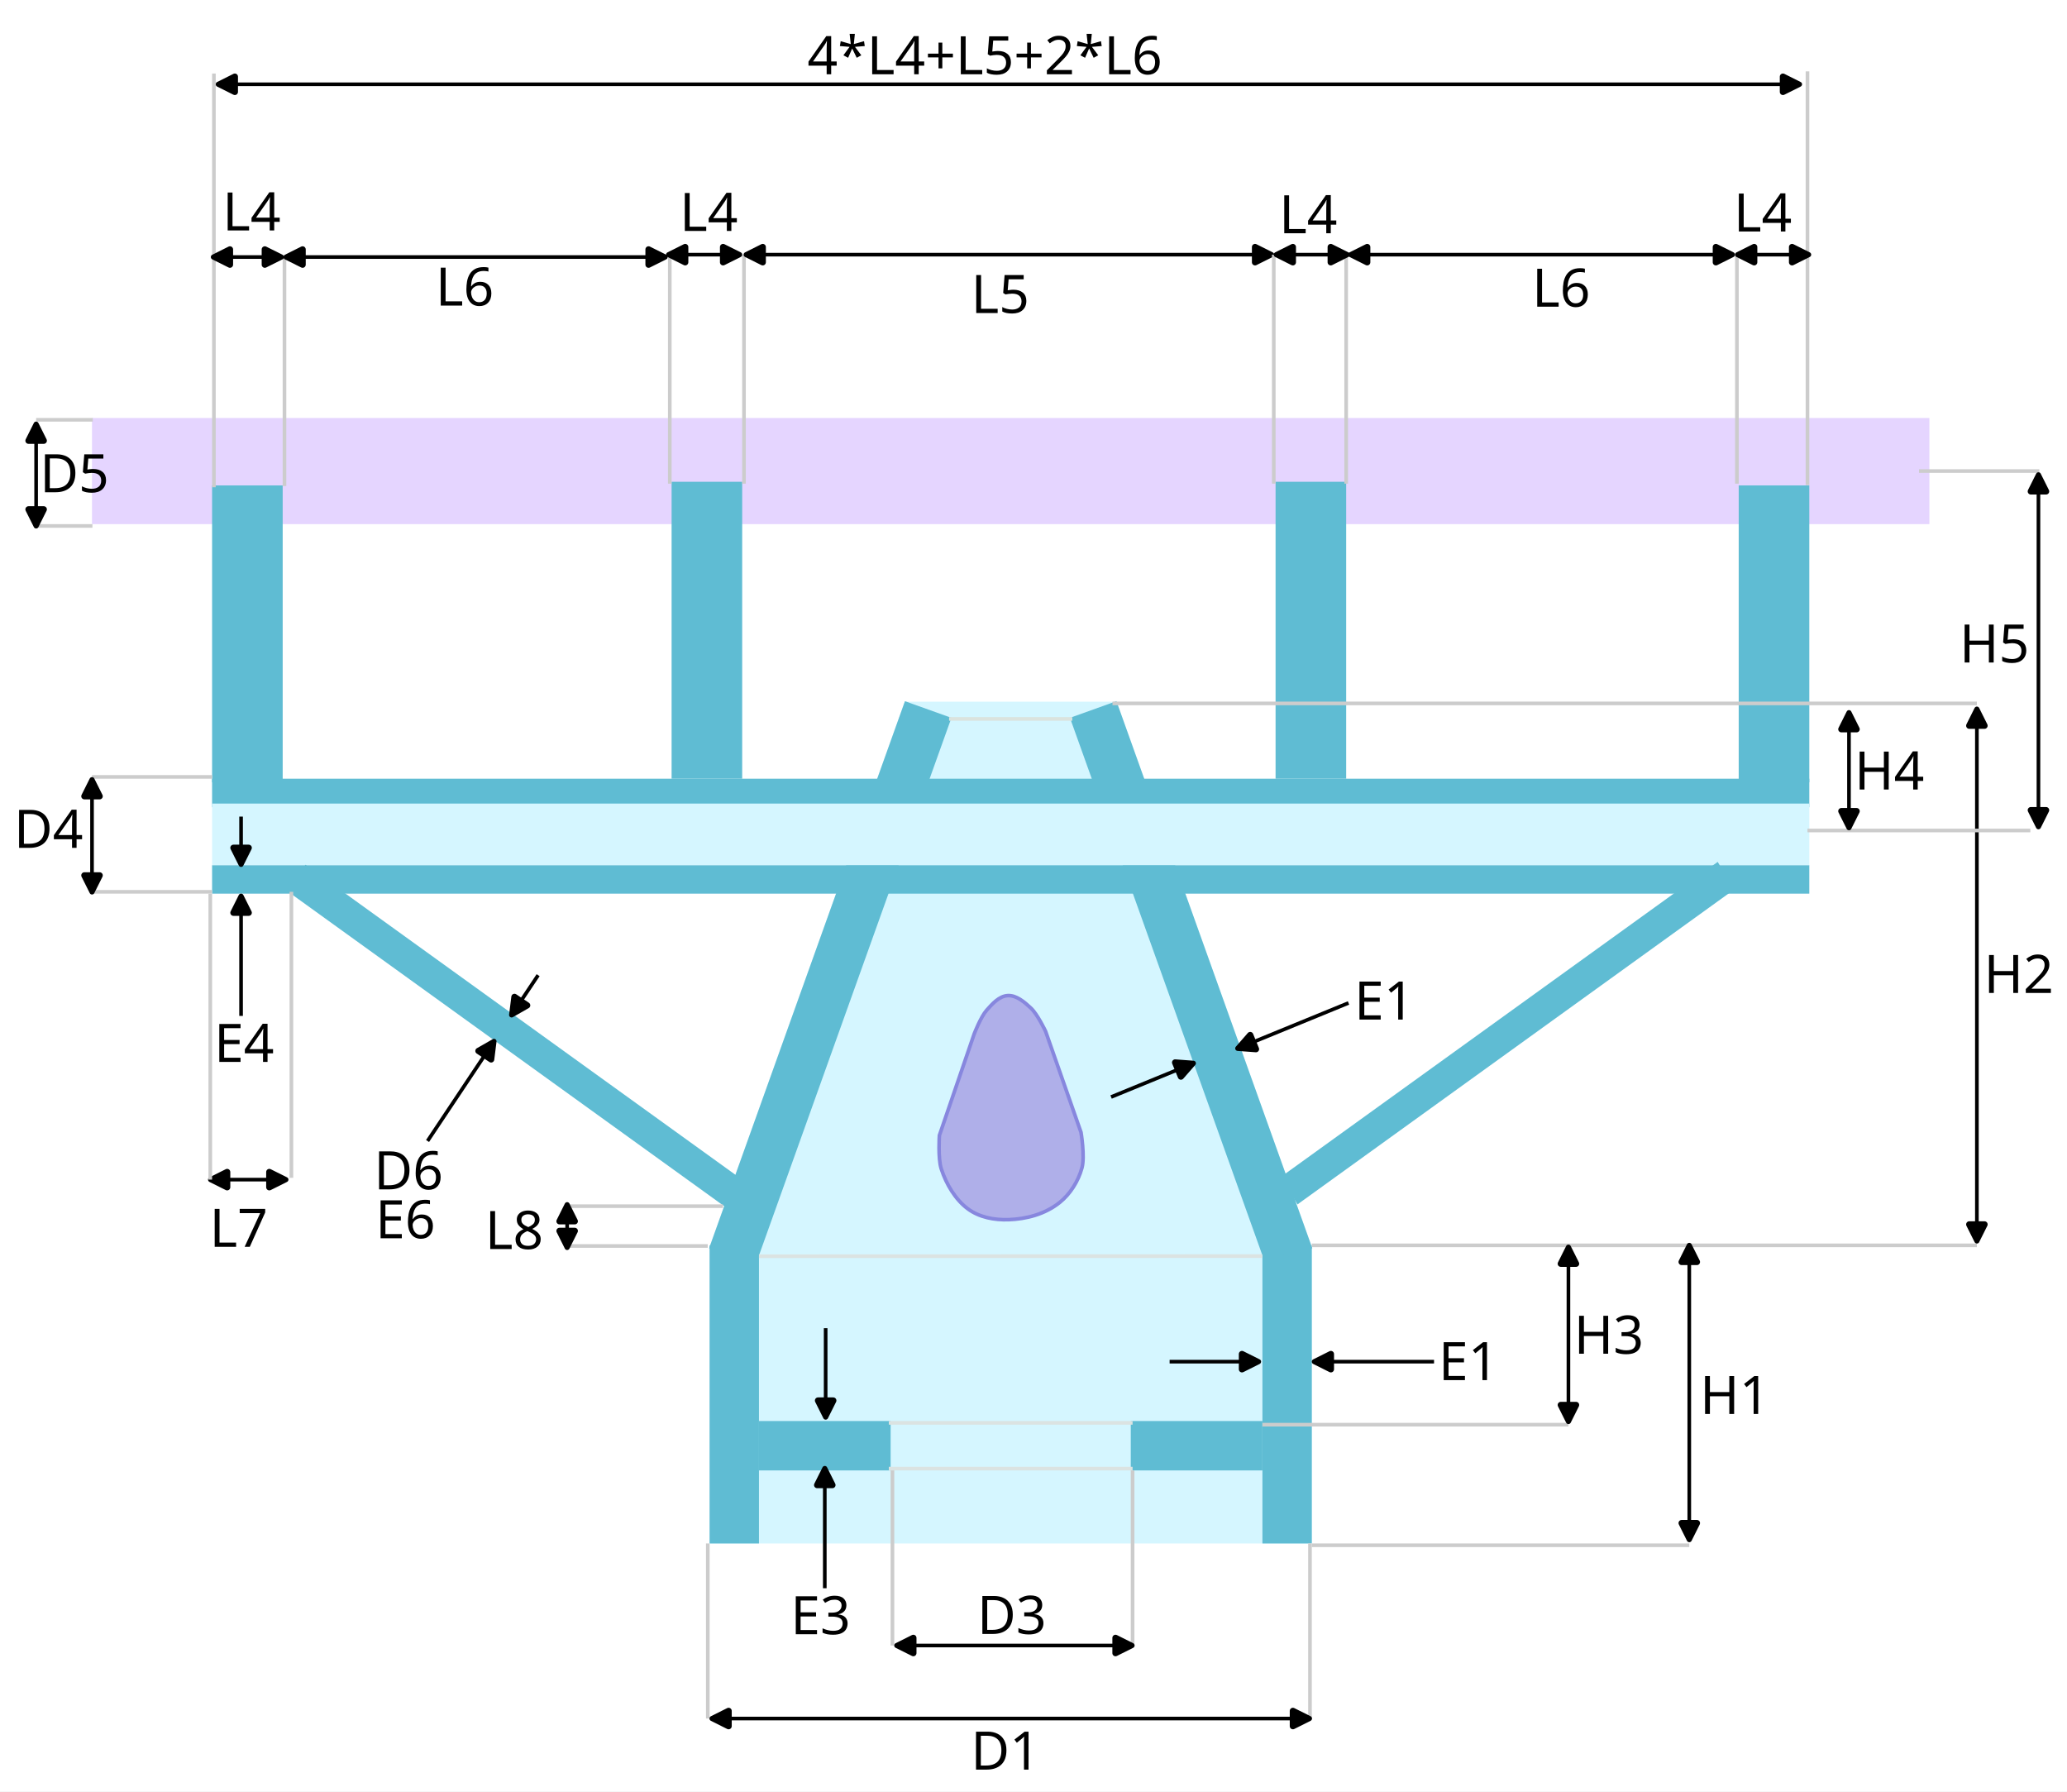
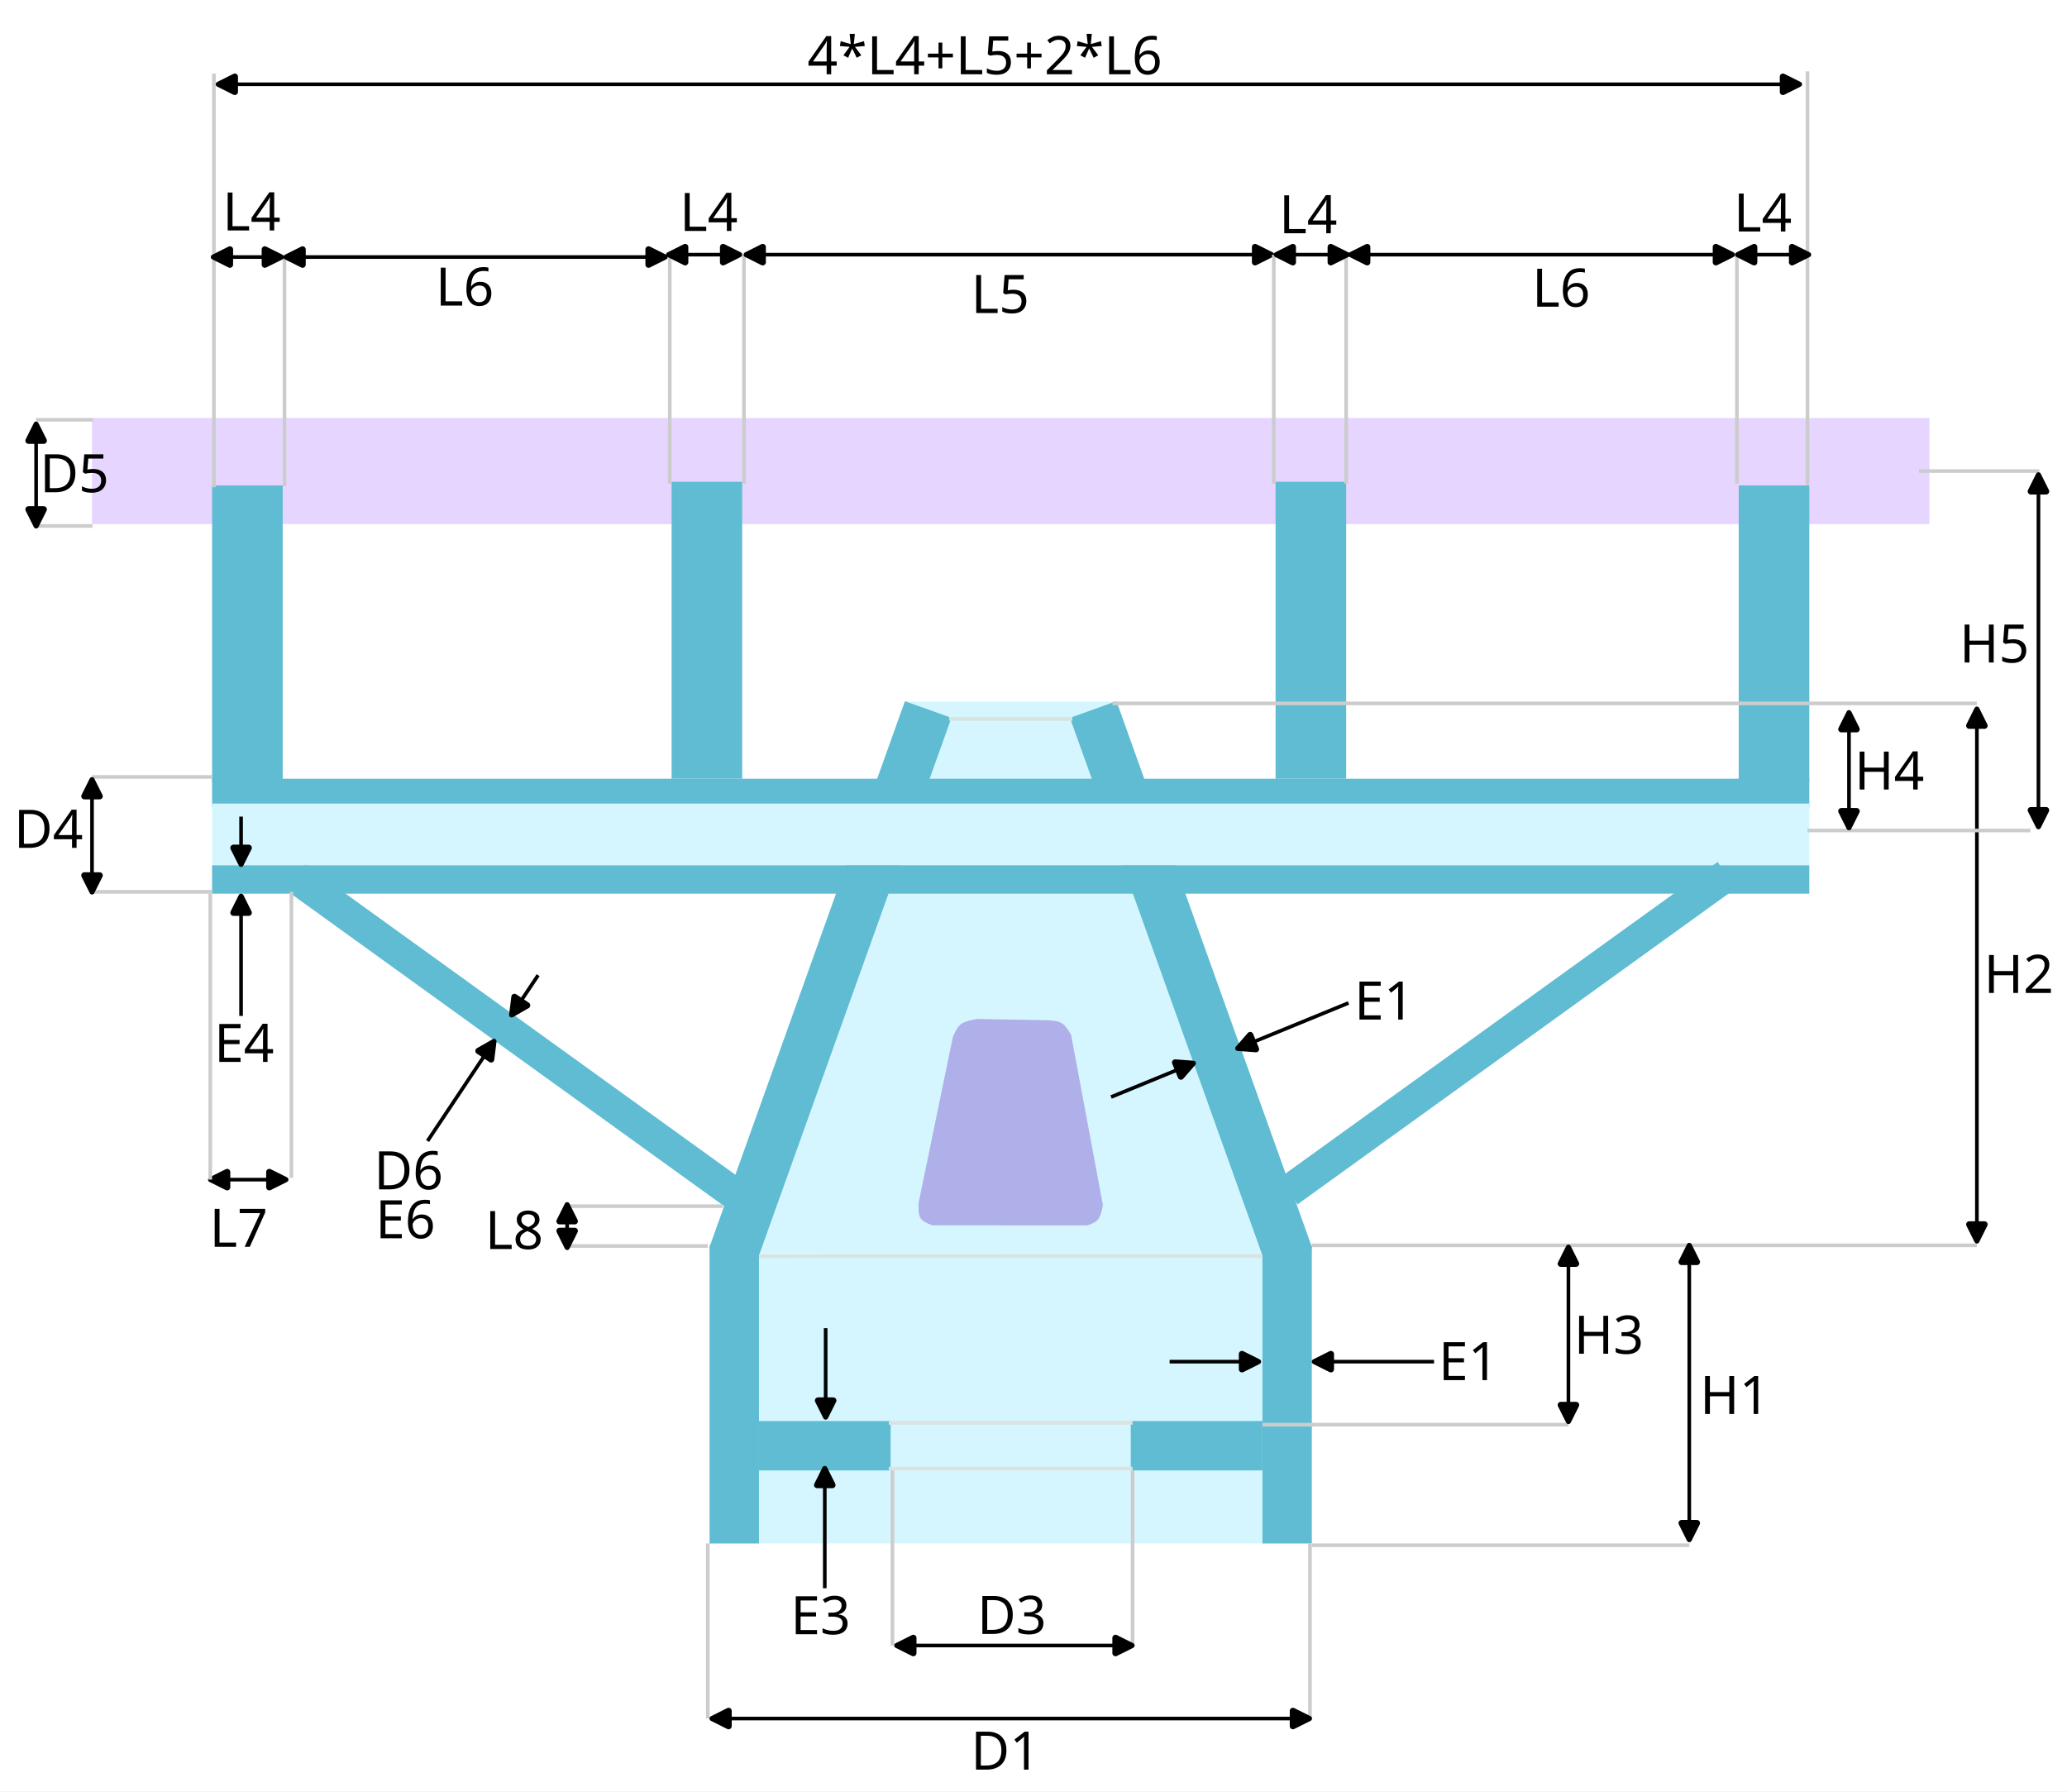
<svg xmlns="http://www.w3.org/2000/svg" width="570.484" height="494.353" viewBox="0 0 150.94 130.798" version="1.1" id="svg1">
  <defs id="defs1">
    <rect x="59.521" y="718.415" width="47.203" height="34.644" id="rect4" />
    <rect x="81.724" y="653.984" width="42.51" height="19.934" id="rect28" />
    <rect x="45.675" y="650.344" width="66.906" height="49.507" id="rect26" />
    <rect x="245.254" y="243.195" width="158.83" height="32.992" id="rect3" />
    <marker style="overflow:visible" id="marker15-7" refX="0" refY="0" orient="auto-start-reverse" markerWidth="1" markerHeight="1" viewBox="0 0 1 1" preserveAspectRatio="xMidYMid">
      <path transform="scale(0.7)" d="m -0.211,-4.106 6.422,3.211 a 1,1 90 0 1 0,1.789 L -0.211,4.106 A 1.236,1.236 31.717 0 1 -2,3 v -6 a 1.236,1.236 148.283 0 1 1.789,-1.106 z" style="fill:context-stroke;fill-rule:evenodd;stroke:none" id="path15-53" />
    </marker>
    <marker style="overflow:visible" id="marker15-1-5" refX="0" refY="0" orient="auto-start-reverse" markerWidth="1" markerHeight="1" viewBox="0 0 1 1" preserveAspectRatio="xMidYMid">
      <path transform="scale(0.7)" d="m -0.211,-4.106 6.422,3.211 a 1,1 90 0 1 0,1.789 L -0.211,4.106 A 1.236,1.236 31.717 0 1 -2,3 v -6 a 1.236,1.236 148.283 0 1 1.789,-1.106 z" style="fill:context-stroke;fill-rule:evenodd;stroke:none" id="path15-0-62" />
    </marker>
    <rect x="453.954" y="1279.043" width="64.279" height="48.515" id="rect15-9" />
    <marker style="overflow:visible" id="RoundedArrow-7-7-9-1-2-9-1" refX="0" refY="0" orient="auto-start-reverse" markerWidth="1" markerHeight="1" viewBox="0 0 1 1" preserveAspectRatio="xMidYMid">
      <path transform="scale(0.7)" d="m -0.211,-4.106 6.422,3.211 a 1,1 90 0 1 0,1.789 L -0.211,4.106 A 1.236,1.236 31.717 0 1 -2,3 v -6 a 1.236,1.236 148.283 0 1 1.789,-1.106 z" style="fill:context-stroke;fill-rule:evenodd;stroke:none" id="path8-67-2-9-1-6-6-2" />
    </marker>
    <rect x="269.02" y="1337.439" width="89.48" height="57.232" id="rect16-7" />
    <marker style="overflow:visible" id="RoundedArrow-7-7-9-1-2-9-5-0" refX="0" refY="0" orient="auto-start-reverse" markerWidth="1" markerHeight="1" viewBox="0 0 1 1" preserveAspectRatio="xMidYMid">
      <path transform="scale(0.7)" d="m -0.211,-4.106 6.422,3.211 a 1,1 90 0 1 0,1.789 L -0.211,4.106 A 1.236,1.236 31.717 0 1 -2,3 v -6 a 1.236,1.236 148.283 0 1 1.789,-1.106 z" style="fill:context-stroke;fill-rule:evenodd;stroke:none" id="path8-67-2-9-1-6-6-3-93" />
    </marker>
    <rect x="269.02" y="1337.439" width="89.48" height="57.232" id="rect16-8-6" />
    <marker style="overflow:visible" id="RoundedArrow-7-7-9-1-2-9-5-8-2-2" refX="0" refY="0" orient="auto-start-reverse" markerWidth="1" markerHeight="1" viewBox="0 0 1 1" preserveAspectRatio="xMidYMid">
      <path transform="scale(0.7)" d="m -0.211,-4.106 6.422,3.211 a 1,1 90 0 1 0,1.789 L -0.211,4.106 A 1.236,1.236 31.717 0 1 -2,3 v -6 a 1.236,1.236 148.283 0 1 1.789,-1.106 z" style="fill:context-stroke;fill-rule:evenodd;stroke:none" id="path8-67-2-9-1-6-6-3-9-4-6" />
    </marker>
    <marker style="overflow:visible" id="RoundedArrow-7-7-9-1-2-9-5-8-2-8-8" refX="0" refY="0" orient="auto-start-reverse" markerWidth="1" markerHeight="1" viewBox="0 0 1 1" preserveAspectRatio="xMidYMid">
      <path transform="scale(0.7)" d="m -0.211,-4.106 6.422,3.211 a 1,1 90 0 1 0,1.789 L -0.211,4.106 A 1.236,1.236 31.717 0 1 -2,3 v -6 a 1.236,1.236 148.283 0 1 1.789,-1.106 z" style="fill:context-stroke;fill-rule:evenodd;stroke:none" id="path8-67-2-9-1-6-6-3-9-4-1-79" />
    </marker>
    <rect x="437.355" y="1313.514" width="49.128" height="36.038" id="rect17-0" />
    <rect x="492.413" y="1281.653" width="61.664" height="44.837" id="rect18-2" />
    <marker style="overflow:visible" id="marker15-0-37" refX="0" refY="0" orient="auto-start-reverse" markerWidth="1" markerHeight="1" viewBox="0 0 1 1" preserveAspectRatio="xMidYMid">
      <path transform="scale(0.7)" d="m -0.211,-4.106 6.422,3.211 a 1,1 90 0 1 0,1.789 L -0.211,4.106 A 1.236,1.236 31.717 0 1 -2,3 v -6 a 1.236,1.236 148.283 0 1 1.789,-1.106 z" style="fill:context-stroke;fill-rule:evenodd;stroke:none" id="path15-2-5" />
    </marker>
    <marker style="overflow:visible" id="marker15-1-6-92" refX="0" refY="0" orient="auto-start-reverse" markerWidth="1" markerHeight="1" viewBox="0 0 1 1" preserveAspectRatio="xMidYMid">
      <path transform="scale(0.7)" d="m -0.211,-4.106 6.422,3.211 a 1,1 90 0 1 0,1.789 L -0.211,4.106 A 1.236,1.236 31.717 0 1 -2,3 v -6 a 1.236,1.236 148.283 0 1 1.789,-1.106 z" style="fill:context-stroke;fill-rule:evenodd;stroke:none" id="path15-0-8-2" />
    </marker>
    <rect x="90.341" y="1234.474" width="62.011" height="48.429" id="rect19-8" />
    <marker style="overflow:visible" id="marker15-8-9" refX="0" refY="0" orient="auto-start-reverse" markerWidth="1" markerHeight="1" viewBox="0 0 1 1" preserveAspectRatio="xMidYMid">
      <path transform="scale(0.7)" d="m -0.211,-4.106 6.422,3.211 a 1,1 90 0 1 0,1.789 L -0.211,4.106 A 1.236,1.236 31.717 0 1 -2,3 v -6 a 1.236,1.236 148.283 0 1 1.789,-1.106 z" style="fill:context-stroke;fill-rule:evenodd;stroke:none" id="path15-5-7" />
    </marker>
    <marker style="overflow:visible" id="marker15-1-0-3" refX="0" refY="0" orient="auto-start-reverse" markerWidth="1" markerHeight="1" viewBox="0 0 1 1" preserveAspectRatio="xMidYMid">
      <path transform="scale(0.7)" d="m -0.211,-4.106 6.422,3.211 a 1,1 90 0 1 0,1.789 L -0.211,4.106 A 1.236,1.236 31.717 0 1 -2,3 v -6 a 1.236,1.236 148.283 0 1 1.789,-1.106 z" style="fill:context-stroke;fill-rule:evenodd;stroke:none" id="path15-0-6-6" />
    </marker>
    <rect x="69.849" y="1234.667" width="61.202" height="55.429" id="rect20-1" />
    <marker style="overflow:visible" id="RoundedArrow-7-7-9-1-2-9-5-8-2-8-7-29" refX="0" refY="0" orient="auto-start-reverse" markerWidth="1" markerHeight="1" viewBox="0 0 1 1" preserveAspectRatio="xMidYMid">
      <path transform="scale(0.7)" d="m -0.211,-4.106 6.422,3.211 a 1,1 90 0 1 0,1.789 L -0.211,4.106 A 1.236,1.236 31.717 0 1 -2,3 v -6 a 1.236,1.236 148.283 0 1 1.789,-1.106 z" style="fill:context-stroke;fill-rule:evenodd;stroke:none" id="path8-67-2-9-1-6-6-3-9-4-1-2-31" />
    </marker>
    <rect x="509.19" y="985.606" width="49.059" height="38.43" id="rect21-47" />
    <marker style="overflow:visible" id="RoundedArrow-7-7-9-1-2-9-5-8-2-8-7-0-8" refX="0" refY="0" orient="auto-start-reverse" markerWidth="1" markerHeight="1" viewBox="0 0 1 1" preserveAspectRatio="xMidYMid">
      <path transform="scale(0.7)" d="m -0.211,-4.106 6.422,3.211 a 1,1 90 0 1 0,1.789 L -0.211,4.106 A 1.236,1.236 31.717 0 1 -2,3 v -6 a 1.236,1.236 148.283 0 1 1.789,-1.106 z" style="fill:context-stroke;fill-rule:evenodd;stroke:none" id="path8-67-2-9-1-6-6-3-9-4-1-2-3-4" />
    </marker>
    <rect x="509.19" y="985.606" width="49.059" height="38.43" id="rect21-4-0" />
    <marker style="overflow:visible" id="RoundedArrow-7-7-9-1-2-9-5-8-2-8-7-2-3" refX="0" refY="0" orient="auto-start-reverse" markerWidth="1" markerHeight="1" viewBox="0 0 1 1" preserveAspectRatio="xMidYMid">
      <path transform="scale(0.7)" d="m -0.211,-4.106 6.422,3.211 a 1,1 90 0 1 0,1.789 L -0.211,4.106 A 1.236,1.236 31.717 0 1 -2,3 v -6 a 1.236,1.236 148.283 0 1 1.789,-1.106 z" style="fill:context-stroke;fill-rule:evenodd;stroke:none" id="path8-67-2-9-1-6-6-3-9-4-1-2-6-2" />
    </marker>
    <rect x="509.19" y="985.606" width="49.059" height="38.43" id="rect21-7-6" />
    <marker style="overflow:visible" id="RoundedArrow-7-7-9-1-2-9-5-8-2-8-2-1" refX="0" refY="0" orient="auto-start-reverse" markerWidth="1" markerHeight="1" viewBox="0 0 1 1" preserveAspectRatio="xMidYMid">
      <path transform="scale(0.7)" d="m -0.211,-4.106 6.422,3.211 a 1,1 90 0 1 0,1.789 L -0.211,4.106 A 1.236,1.236 31.717 0 1 -2,3 v -6 a 1.236,1.236 148.283 0 1 1.789,-1.106 z" style="fill:context-stroke;fill-rule:evenodd;stroke:none" id="path8-67-2-9-1-6-6-3-9-4-1-7-5" />
    </marker>
    <rect x="502.509" y="908.675" width="63.675" height="33.807" id="rect23-4" />
    <marker style="overflow:visible" id="marker15-1-0-3-7" refX="0" refY="0" orient="auto-start-reverse" markerWidth="1" markerHeight="1" viewBox="0 0 1 1" preserveAspectRatio="xMidYMid">
      <path transform="scale(0.7)" d="m -0.211,-4.106 6.422,3.211 a 1,1 90 0 1 0,1.789 L -0.211,4.106 A 1.236,1.236 31.717 0 1 -2,3 v -6 a 1.236,1.236 148.283 0 1 1.789,-1.106 z" style="fill:context-stroke;fill-rule:evenodd;stroke:none" id="path15-0-6-6-7" />
    </marker>
    <marker style="overflow:visible" id="marker15-8-9-1" refX="0" refY="0" orient="auto-start-reverse" markerWidth="1" markerHeight="1" viewBox="0 0 1 1" preserveAspectRatio="xMidYMid">
      <path transform="scale(0.7)" d="m -0.211,-4.106 6.422,3.211 a 1,1 90 0 1 0,1.789 L -0.211,4.106 A 1.236,1.236 31.717 0 1 -2,3 v -6 a 1.236,1.236 148.283 0 1 1.789,-1.106 z" style="fill:context-stroke;fill-rule:evenodd;stroke:none" id="path15-5-7-1" />
    </marker>
    <rect x="69.849" y="1234.667" width="61.202" height="55.429" id="rect20-1-5" />
    <marker style="overflow:visible" id="RoundedArrow-7-7-9-1-2-9-5-8-2-8-7-0-8-5" refX="0" refY="0" orient="auto-start-reverse" markerWidth="1" markerHeight="1" viewBox="0 0 1 1" preserveAspectRatio="xMidYMid">
      <path transform="scale(0.7)" d="m -0.211,-4.106 6.422,3.211 a 1,1 90 0 1 0,1.789 L -0.211,4.106 A 1.236,1.236 31.717 0 1 -2,3 v -6 a 1.236,1.236 148.283 0 1 1.789,-1.106 z" style="fill:context-stroke;fill-rule:evenodd;stroke:none" id="path8-67-2-9-1-6-6-3-9-4-1-2-3-4-6" />
    </marker>
    <rect x="509.19" y="985.606" width="49.059" height="38.43" id="rect21-4-0-3" />
    <marker style="overflow:visible" id="RoundedArrow-7-7-9-1-2-9-1-7" refX="0" refY="0" orient="auto-start-reverse" markerWidth="1" markerHeight="1" viewBox="0 0 1 1" preserveAspectRatio="xMidYMid">
      <path transform="scale(0.7)" d="m -0.211,-4.106 6.422,3.211 a 1,1 90 0 1 0,1.789 L -0.211,4.106 A 1.236,1.236 31.717 0 1 -2,3 v -6 a 1.236,1.236 148.283 0 1 1.789,-1.106 z" style="fill:context-stroke;fill-rule:evenodd;stroke:none" id="path8-67-2-9-1-6-6-2-4" />
    </marker>
    <marker style="overflow:visible" id="RoundedArrow-7-7-9-1-2-9-1-7-7" refX="0" refY="0" orient="auto-start-reverse" markerWidth="1" markerHeight="1" viewBox="0 0 1 1" preserveAspectRatio="xMidYMid">
      <path transform="scale(0.7)" d="m -0.211,-4.106 6.422,3.211 a 1,1 90 0 1 0,1.789 L -0.211,4.106 A 1.236,1.236 31.717 0 1 -2,3 v -6 a 1.236,1.236 148.283 0 1 1.789,-1.106 z" style="fill:context-stroke;fill-rule:evenodd;stroke:none" id="path8-67-2-9-1-6-6-2-4-5" />
    </marker>
    <marker style="overflow:visible" id="RoundedArrow-7-7-9-1-2-9-1-7-7-1" refX="0" refY="0" orient="auto-start-reverse" markerWidth="1" markerHeight="1" viewBox="0 0 1 1" preserveAspectRatio="xMidYMid">
      <path transform="scale(0.7)" d="m -0.211,-4.106 6.422,3.211 a 1,1 90 0 1 0,1.789 L -0.211,4.106 A 1.236,1.236 31.717 0 1 -2,3 v -6 a 1.236,1.236 148.283 0 1 1.789,-1.106 z" style="fill:context-stroke;fill-rule:evenodd;stroke:none" id="path8-67-2-9-1-6-6-2-4-5-8" />
    </marker>
    <marker style="overflow:visible" id="RoundedArrow-7-7-9-1-2-9-1-7-7-3" refX="0" refY="0" orient="auto-start-reverse" markerWidth="1" markerHeight="1" viewBox="0 0 1 1" preserveAspectRatio="xMidYMid">
      <path transform="scale(0.7)" d="m -0.211,-4.106 6.422,3.211 a 1,1 90 0 1 0,1.789 L -0.211,4.106 A 1.236,1.236 31.717 0 1 -2,3 v -6 a 1.236,1.236 148.283 0 1 1.789,-1.106 z" style="fill:context-stroke;fill-rule:evenodd;stroke:none" id="path8-67-2-9-1-6-6-2-4-5-3" />
    </marker>
    <marker style="overflow:visible" id="RoundedArrow-7-7-9-1-2-9-1-7-7-3-8" refX="0" refY="0" orient="auto-start-reverse" markerWidth="1" markerHeight="1" viewBox="0 0 1 1" preserveAspectRatio="xMidYMid">
      <path transform="scale(0.7)" d="m -0.211,-4.106 6.422,3.211 a 1,1 90 0 1 0,1.789 L -0.211,4.106 A 1.236,1.236 31.717 0 1 -2,3 v -6 a 1.236,1.236 148.283 0 1 1.789,-1.106 z" style="fill:context-stroke;fill-rule:evenodd;stroke:none" id="path8-67-2-9-1-6-6-2-4-5-3-8" />
    </marker>
    <marker style="overflow:visible" id="RoundedArrow-7-7-9-1-2-9-1-7-7-3-4" refX="0" refY="0" orient="auto-start-reverse" markerWidth="1" markerHeight="1" viewBox="0 0 1 1" preserveAspectRatio="xMidYMid">
      <path transform="scale(0.7)" d="m -0.211,-4.106 6.422,3.211 a 1,1 90 0 1 0,1.789 L -0.211,4.106 A 1.236,1.236 31.717 0 1 -2,3 v -6 a 1.236,1.236 148.283 0 1 1.789,-1.106 z" style="fill:context-stroke;fill-rule:evenodd;stroke:none" id="path8-67-2-9-1-6-6-2-4-5-3-3" />
    </marker>
    <marker style="overflow:visible" id="RoundedArrow-7-7-9-1-2-9-1-7-7-3-2" refX="0" refY="0" orient="auto-start-reverse" markerWidth="1" markerHeight="1" viewBox="0 0 1 1" preserveAspectRatio="xMidYMid">
      <path transform="scale(0.7)" d="m -0.211,-4.106 6.422,3.211 a 1,1 90 0 1 0,1.789 L -0.211,4.106 A 1.236,1.236 31.717 0 1 -2,3 v -6 a 1.236,1.236 148.283 0 1 1.789,-1.106 z" style="fill:context-stroke;fill-rule:evenodd;stroke:none" id="path8-67-2-9-1-6-6-2-4-5-3-5" />
    </marker>
    <marker style="overflow:visible" id="RoundedArrow-7-7-9-1-2-9-1-7-7-3-46" refX="0" refY="0" orient="auto-start-reverse" markerWidth="1" markerHeight="1" viewBox="0 0 1 1" preserveAspectRatio="xMidYMid">
      <path transform="scale(0.7)" d="m -0.211,-4.106 6.422,3.211 a 1,1 90 0 1 0,1.789 L -0.211,4.106 A 1.236,1.236 31.717 0 1 -2,3 v -6 a 1.236,1.236 148.283 0 1 1.789,-1.106 z" style="fill:context-stroke;fill-rule:evenodd;stroke:none" id="path8-67-2-9-1-6-6-2-4-5-3-9" />
    </marker>
    <rect x="245.254" y="243.195" width="85.427" height="36.729" id="rect3-7" />
    <rect x="245.254" y="243.195" width="85.427" height="36.729" id="rect3-8" />
    <rect x="245.254" y="243.195" width="85.427" height="36.729" id="rect3-2" />
    <rect x="245.254" y="243.195" width="85.427" height="36.729" id="rect3-0" />
    <rect x="245.254" y="243.195" width="85.427" height="36.729" id="rect3-6" />
    <rect x="245.254" y="243.195" width="85.427" height="36.729" id="rect3-72" />
    <rect x="245.254" y="243.195" width="85.427" height="36.729" id="rect3-72-0" />
    <marker style="overflow:visible" id="RoundedArrow-7-7-9-1-2-9-1-7-7-3-2-4" refX="0" refY="0" orient="auto-start-reverse" markerWidth="1" markerHeight="1" viewBox="0 0 1 1" preserveAspectRatio="xMidYMid">
      <path transform="scale(0.7)" d="m -0.211,-4.106 6.422,3.211 a 1,1 90 0 1 0,1.789 L -0.211,4.106 A 1.236,1.236 31.717 0 1 -2,3 v -6 a 1.236,1.236 148.283 0 1 1.789,-1.106 z" style="fill:context-stroke;fill-rule:evenodd;stroke:none" id="path8-67-2-9-1-6-6-2-4-5-3-5-0" />
    </marker>
    <marker style="overflow:visible" id="RoundedArrow-7-7-9-1-2-9-1-7-7-3-2-4-2" refX="0" refY="0" orient="auto-start-reverse" markerWidth="1" markerHeight="1" viewBox="0 0 1 1" preserveAspectRatio="xMidYMid">
      <path transform="scale(0.7)" d="m -0.211,-4.106 6.422,3.211 a 1,1 90 0 1 0,1.789 L -0.211,4.106 A 1.236,1.236 31.717 0 1 -2,3 v -6 a 1.236,1.236 148.283 0 1 1.789,-1.106 z" style="fill:context-stroke;fill-rule:evenodd;stroke:none" id="path8-67-2-9-1-6-6-2-4-5-3-5-0-7" />
    </marker>
    <rect x="45.675" y="650.344" width="66.906" height="49.507" id="rect26-1" />
    <marker style="overflow:visible" id="marker15-8-9-1-0" refX="0" refY="0" orient="auto-start-reverse" markerWidth="1" markerHeight="1" viewBox="0 0 1 1" preserveAspectRatio="xMidYMid">
      <path transform="scale(0.7)" d="m -0.211,-4.106 6.422,3.211 a 1,1 90 0 1 0,1.789 L -0.211,4.106 A 1.236,1.236 31.717 0 1 -2,3 v -6 a 1.236,1.236 148.283 0 1 1.789,-1.106 z" style="fill:context-stroke;fill-rule:evenodd;stroke:none" id="path15-5-7-1-7" />
    </marker>
    <marker style="overflow:visible" id="marker15-1-0-3-7-5" refX="0" refY="0" orient="auto-start-reverse" markerWidth="1" markerHeight="1" viewBox="0 0 1 1" preserveAspectRatio="xMidYMid">
      <path transform="scale(0.7)" d="m -0.211,-4.106 6.422,3.211 a 1,1 90 0 1 0,1.789 L -0.211,4.106 A 1.236,1.236 31.717 0 1 -2,3 v -6 a 1.236,1.236 148.283 0 1 1.789,-1.106 z" style="fill:context-stroke;fill-rule:evenodd;stroke:none" id="path15-0-6-6-7-8" />
    </marker>
  </defs>
  <g id="layer1" transform="translate(-2.018031,-72.48011)">
    <rect style="fill:#ffffff;stroke:#ffffff;stroke-width:0.265" id="rect45" width="150.676" height="130.533" x="2.15" y="72.612" />
    <rect style="fill:#e5d5ff;fill-opacity:1;stroke:#e5d5ff;stroke-width:0.265;stroke-opacity:1" id="rect2-5-6-0-5-4" width="7.484" height="133.908" x="-110.614" y="8.869" transform="rotate(-90)" />
    <path style="fill:#d5f6ff;stroke:#d5f6ff;stroke-width:0.265px;stroke-linecap:butt;stroke-linejoin:miter;stroke-opacity:1" d="m 68.18,123.844 -14.212,39.692 3e-6,21.501 c 0,0 43.709,2e-5 43.709,2e-5 V 163.536 L 83.465,123.844 H 68.18" id="path2" />
    <rect style="fill:#5fbcd3;stroke:#5fbcd3;stroke-width:0.265" id="rect2" width="3.34" height="21.501" x="53.968" y="163.536" />
    <rect style="fill:#5fbcd3;stroke:#5fbcd3;stroke-width:0.265" id="rect2-5" width="3.34" height="9.349" x="-179.705" y="57.573" transform="rotate(-90)" />
    <rect style="fill:#5fbcd3;stroke:#5fbcd3;stroke-width:0.265" id="rect2-2" width="3.34" height="42.16" x="105.938" y="93.611" transform="rotate(19.70048)" />
    <rect style="fill:#5fbcd3;stroke:#5fbcd3;stroke-width:0.265" id="rect2-7" width="3.34" height="21.501" x="-97.678" y="163.536" transform="scale(-1,1)" />
    <rect style="fill:#5fbcd3;stroke:#5fbcd3;stroke-width:0.265" id="rect2-5-0" width="3.34" height="9.349" x="-179.705" y="-94.073" transform="matrix(0,-1,-1,0,0,0)" />
    <rect style="fill:#5fbcd3;stroke:#5fbcd3;stroke-width:0.265" id="rect2-2-9" width="3.34" height="42.16" x="-36.832" y="144.731" transform="matrix(-0.9414677,0.3371032,0.3371032,0.9414677,0,0)" />
    <path style="fill:none;stroke:#dbe3e2;stroke-width:0.265px;stroke-linecap:butt;stroke-linejoin:miter;stroke-opacity:1" d="m 66.922,176.365 17.802,1e-5" id="path3" />
    <path style="fill:none;stroke:#dbe3e2;stroke-width:0.265px;stroke-linecap:butt;stroke-linejoin:miter;stroke-opacity:1" d="m 66.922,179.705 17.802,1e-5" id="path4" />
    <path style="fill:none;stroke:#dbe3e2;stroke-width:0.265px;stroke-linecap:butt;stroke-linejoin:miter;stroke-opacity:1" d="m 57.44,164.199 36.751,-0.011" id="path5" />
    <path style="fill:#dbe3de;stroke:#dbe3de;stroke-width:0.265px;stroke-linecap:butt;stroke-linejoin:miter;stroke-opacity:1" d="m 71.325,124.97 8.996,-1e-5" id="path6" />
    <rect style="fill:#5fbcd3;stroke:#5fbcd3;stroke-width:0.265" id="rect2-5-6" width="1.814" height="116.37" x="-131.281" y="17.638" transform="rotate(-90)" />
    <rect style="fill:#5fbcd3;stroke:#5fbcd3;stroke-width:0.265" id="rect2-5-6-0" width="1.814" height="116.37" x="-137.593" y="17.638" transform="rotate(-90)" />
    <rect style="fill:#d5f6ff;fill-opacity:1;stroke:#d5f6ff;stroke-width:0.265;stroke-opacity:1" id="rect2-5-6-0-5" width="4.233" height="116.37" x="-135.515" y="17.638" transform="rotate(-90)" />
    <rect style="fill:#5fbcd3;stroke:#5fbcd3;stroke-width:0.265" id="rect2-5-6-0-8" width="2.082" height="39.05" x="-98.347" y="90.937" transform="matrix(0.5131644,-0.8582904,0.8111509,0.5848369,0,0)" />
    <rect style="fill:#5fbcd3;stroke:#5fbcd3;stroke-width:0.265" id="rect2-5-6-0-8-6" width="2.082" height="39.05" x="-187.27" y="-39.918" transform="matrix(-0.5131644,-0.8582904,-0.8111509,0.5848369,0,0)" />
    <rect style="fill:#5fbcd3;stroke:#5fbcd3;stroke-width:0.265" id="rect2-5-3" width="21.413" height="4.89" x="-129.467" y="17.638" transform="rotate(-90)" />
    <rect style="fill:#5fbcd3;stroke:#5fbcd3;stroke-width:0.265" id="rect2-5-3-7" width="21.413" height="4.89" x="-129.467" y="129.118" transform="rotate(-90)" />
    <rect style="fill:#5fbcd3;stroke:#5fbcd3;stroke-width:0.265" id="rect2-5-3-06" width="21.413" height="4.89" x="-129.203" y="51.193" transform="rotate(-90)" />
    <rect style="fill:#5fbcd3;stroke:#5fbcd3;stroke-width:0.265" id="rect2-5-3-6" width="21.413" height="4.89" x="-129.203" y="95.298" transform="rotate(-90)" />
-     <path style="fill:#afafe9;stroke:#8787de;stroke-width:0.265px;stroke-linecap:butt;stroke-linejoin:miter;stroke-opacity:1" d="m 70.616,155.38 c 0,0 -0.111,1.671 0.134,2.43 0.372,1.15 1.044,2.255 1.931,2.918 0.857,0.641 1.958,0.833 2.976,0.801 1.302,-0.041 2.683,-0.4 3.755,-1.265 0.739,-0.597 1.344,-1.521 1.615,-2.522 0.222,-0.822 -0.069,-2.584 -0.069,-2.584 l -2.589,-7.384 c 0,0 -0.586,-1.24 -1.076,-1.697 -0.468,-0.435 -1.05,-0.944 -1.688,-0.907 -0.624,0.035 -1.126,0.601 -1.54,1.069 -0.432,0.489 -0.909,1.732 -0.909,1.732 z" id="path7" />
    <path style="fill:#cccccc;stroke:#cccccc;stroke-width:0.265px;stroke-linecap:butt;stroke-linejoin:miter;stroke-opacity:1" d="M 53.704,197.952 V 185.169" id="path27-62-4-4-4" />
    <path style="fill:none;stroke:#000000;stroke-width:0.265px;stroke-linecap:butt;stroke-linejoin:miter;stroke-opacity:1;marker-start:url(#marker15-7)" d="m 99.063,171.896 h 7.674" id="path14-4" />
    <path style="fill:none;stroke:#000000;stroke-width:0.265px;stroke-linecap:butt;stroke-linejoin:miter;stroke-opacity:1;marker-start:url(#marker15-1-5)" d="m 92.853,171.896 h -5.425" id="path14-0-3" />
    <text xml:space="preserve" transform="matrix(0.2645833,0,0,0.2645833,-13.04068,-168.6022)" id="text15-0" style="font-size:14.667px;line-height:1.25;font-family:sans-serif;white-space:pre;shape-inside:url(#rect15-9);display:inline">
      <tspan x="453.955" y="1292.02" id="tspan1">E1</tspan>
    </text>
    <path style="fill:#cccccc;stroke:#cccccc;stroke-width:0.265px;stroke-linecap:butt;stroke-linejoin:miter;stroke-opacity:1" d="M 97.678,197.952 V 185.169" id="path27-62-4-1-7" />
    <path style="fill:#cccccc;stroke:#cccccc;stroke-width:0.265px;stroke-linecap:butt;stroke-linejoin:miter;stroke-opacity:1" d="M 56.347,107.793 V 91.073" id="path27-62-4-1-7-8" />
    <path style="fill:none;stroke:#000000;stroke-width:0.265px;stroke-linecap:butt;stroke-linejoin:miter;stroke-opacity:1;marker-start:url(#RoundedArrow-7-7-9-1-2-9-1);marker-end:url(#RoundedArrow-7-7-9-1-2-9-1)" d="M 96.572,197.952 H 55.081" id="path5-1-0-8-3-8-1-86" />
    <path style="fill:none;stroke:#000000;stroke-width:0.265px;stroke-linecap:butt;stroke-linejoin:miter;stroke-opacity:1;marker-start:url(#RoundedArrow-7-7-9-1-2-9-1-7);marker-end:url(#RoundedArrow-7-7-9-1-2-9-1-7)" d="M 93.808,91.073 H 57.574" id="path5-1-0-8-3-8-1-86-8" />
    <text xml:space="preserve" transform="matrix(0.2645833,0,0,0.2645833,1.736741,-155.6176)" id="text16-8" style="font-size:14.667px;line-height:1.25;font-family:sans-serif;white-space:pre;shape-inside:url(#rect16-7);display:inline">
      <tspan x="269.02" y="1350.416" id="tspan2">D1</tspan>
    </text>
    <path style="fill:#cccccc;stroke:#cccccc;stroke-width:0.265px;stroke-linecap:butt;stroke-linejoin:miter;stroke-opacity:1" d="M 67.187,192.62 V 179.838" id="path27-62-4-4-7-8" />
    <path style="fill:#cccccc;stroke:#cccccc;stroke-width:0.265px;stroke-linecap:butt;stroke-linejoin:miter;stroke-opacity:1" d="M 84.724,192.62 V 179.838" id="path27-62-4-4-7-5-4" />
    <path style="fill:none;stroke:#000000;stroke-width:0.265px;stroke-linecap:butt;stroke-linejoin:miter;stroke-opacity:1;marker-start:url(#RoundedArrow-7-7-9-1-2-9-5-0);marker-end:url(#RoundedArrow-7-7-9-1-2-9-5-0)" d="M 83.618,192.62 H 68.572" id="path5-1-0-8-3-8-1-8-3" />
    <text xml:space="preserve" transform="matrix(0.2645833,0,0,0.2645833,2.200664,-165.5229)" id="text16-6-1" style="font-size:14.667px;line-height:1.25;font-family:sans-serif;white-space:pre;shape-inside:url(#rect16-8-6);display:inline">
      <tspan x="269.02" y="1350.416" id="tspan3">D3</tspan>
    </text>
    <path style="fill:#cccccc;stroke:#cccccc;stroke-width:0.265px;stroke-linecap:butt;stroke-linejoin:miter;stroke-opacity:1" d="M 125.376,185.301 H 97.81" id="path27-62-4-1-9-4" />
    <path style="fill:#cccccc;stroke:#cccccc;stroke-width:0.265px;stroke-linecap:butt;stroke-linejoin:miter;stroke-opacity:1" d="M 146.378,163.403 H 97.81" id="path27-62-4-1-9-0-9" />
    <path style="fill:#cccccc;stroke:#cccccc;stroke-width:0.265px;stroke-linecap:butt;stroke-linejoin:miter;stroke-opacity:1" d="M 146.378,123.837 H 83.257" id="path27-62-4-1-9-6-20" />
    <path style="fill:none;stroke:#000000;stroke-width:0.265px;stroke-linecap:butt;stroke-linejoin:miter;stroke-opacity:1;marker-start:url(#RoundedArrow-7-7-9-1-2-9-5-8-2-2);marker-end:url(#RoundedArrow-7-7-9-1-2-9-5-8-2-2)" d="m 146.378,125.322 v 36.696" id="path5-1-0-8-3-8-1-8-6-7-6" />
    <path style="fill:none;stroke:#000000;stroke-width:0.265px;stroke-linecap:butt;stroke-linejoin:miter;stroke-opacity:1;marker-start:url(#RoundedArrow-7-7-9-1-2-9-5-8-2-8-8);marker-end:url(#RoundedArrow-7-7-9-1-2-9-5-8-2-8-8)" d="m 125.376,164.475 v 19.349" id="path5-1-0-8-3-8-1-8-6-7-8-8" />
    <text xml:space="preserve" transform="matrix(0.2645833,0,0,0.2645833,10.43747,-175.2505)" id="text17-9" style="font-size:14.667px;line-height:1.25;font-family:sans-serif;white-space:pre;shape-inside:url(#rect17-0);display:inline">
      <tspan x="437.355" y="1326.49" id="tspan4">H1</tspan>
    </text>
    <text xml:space="preserve" transform="matrix(0.2645833,0,0,0.2645833,16.60413,-197.5602)" id="text18-2" style="font-size:14.667px;line-height:1.25;font-family:sans-serif;white-space:pre;shape-inside:url(#rect18-2);display:inline">
      <tspan x="492.414" y="1294.629" id="tspan5">H2</tspan>
    </text>
    <path style="fill:none;stroke:#000000;stroke-width:0.265px;stroke-linecap:butt;stroke-linejoin:miter;stroke-opacity:1;marker-start:url(#marker15-0-37)" d="m 93.392,148.618 7.1,-2.911" id="path14-05-6" />
    <path style="fill:none;stroke:#000000;stroke-width:0.265px;stroke-linecap:butt;stroke-linejoin:miter;stroke-opacity:1;marker-start:url(#marker15-1-6-92)" d="m 88.173,150.515 -5.019,2.058" id="path14-0-1-64" />
    <text xml:space="preserve" transform="matrix(0.2645833,0,0,0.2645833,77.01218,-183.137)" id="text19-9" style="font-size:14.667px;line-height:1.25;font-family:sans-serif;white-space:pre;shape-inside:url(#rect19-8);display:inline">
      <tspan x="90.342" y="1247.451" id="tspan6">E1</tspan>
    </text>
    <path style="fill:none;stroke:#000000;stroke-width:0.265px;stroke-linecap:butt;stroke-linejoin:miter;stroke-opacity:1;marker-start:url(#marker15-8-9)" d="m 62.247,180.764 v 7.674" id="path14-6-5" />
    <path style="fill:none;stroke:#000000;stroke-width:0.265px;stroke-linecap:butt;stroke-linejoin:miter;stroke-opacity:1;marker-start:url(#marker15-1-0-3)" d="m 62.31,174.877 v -5.425" id="path14-0-2-0" />
    <text xml:space="preserve" transform="matrix(0.2645833,0,0,0.2645833,41.27242,-138.3096)" id="text20-4" style="font-size:14.667px;line-height:1.25;font-family:sans-serif;white-space:pre;shape-inside:url(#rect20-1);display:inline">
      <tspan x="69.848" y="1247.643" id="tspan7">E3</tspan>
    </text>
    <path style="fill:#cccccc;stroke:#cccccc;stroke-width:0.265px;stroke-linecap:butt;stroke-linejoin:miter;stroke-opacity:1" d="M 150.284,133.115 H 134.008" id="path27-62-4-1-9-6-2-7" />
    <path style="fill:none;stroke:#000000;stroke-width:0.265px;stroke-linecap:butt;stroke-linejoin:miter;stroke-opacity:1;marker-start:url(#RoundedArrow-7-7-9-1-2-9-5-8-2-8-7-29);marker-end:url(#RoundedArrow-7-7-9-1-2-9-5-8-2-8-7-29)" d="m 137.038,125.58 v 6.264" id="path5-1-0-8-3-8-1-8-6-7-8-0-1" />
    <text xml:space="preserve" transform="matrix(0.2645833,0,0,0.2645833,2.719015,-134.0842)" id="text21-7" style="font-size:14.667px;line-height:1.25;font-family:sans-serif;white-space:pre;shape-inside:url(#rect21-47);display:inline">
      <tspan x="509.189" y="998.582" id="tspan8">H4</tspan>
    </text>
    <path style="fill:#cccccc;stroke:#cccccc;stroke-width:0.265px;stroke-linecap:butt;stroke-linejoin:miter;stroke-opacity:1" d="M 17.505,129.203 H 8.737" id="path27-62-4-1-9-6-2-9-7" />
    <path style="fill:#cccccc;stroke:#cccccc;stroke-width:0.265px;stroke-linecap:butt;stroke-linejoin:miter;stroke-opacity:1" d="M 17.505,137.593 H 8.737" id="path27-62-4-1-9-6-2-3-2" />
    <path style="fill:none;stroke:#000000;stroke-width:0.265px;stroke-linecap:butt;stroke-linejoin:miter;stroke-opacity:1;marker-start:url(#RoundedArrow-7-7-9-1-2-9-5-8-2-8-7-0-8);marker-end:url(#RoundedArrow-7-7-9-1-2-9-5-8-2-8-7-0-8)" d="m 8.737,130.473 v 6.062" id="path5-1-0-8-3-8-1-8-6-7-8-0-3-2" />
    <text xml:space="preserve" transform="matrix(0.2645833,0,0,0.2645833,-131.6862,-129.8267)" id="text21-9-6" style="font-size:14.667px;line-height:1.25;font-family:sans-serif;white-space:pre;shape-inside:url(#rect21-4-0);display:inline">
      <tspan x="509.189" y="998.582" id="tspan9">D4</tspan>
    </text>
    <path style="fill:#cccccc;stroke:#cccccc;stroke-width:0.265px;stroke-linecap:butt;stroke-linejoin:miter;stroke-opacity:1" d="M 116.551,176.497 H 94.205" id="path27-62-4-1-9-0-0-1" />
    <path style="fill:none;stroke:#000000;stroke-width:0.265px;stroke-linecap:butt;stroke-linejoin:miter;stroke-opacity:1;marker-start:url(#RoundedArrow-7-7-9-1-2-9-5-8-2-8-7-2-3);marker-end:url(#RoundedArrow-7-7-9-1-2-9-5-8-2-8-7-2-3)" d="m 116.551,164.605 v 10.595" id="path5-1-0-8-3-8-1-8-6-7-8-0-6-5" />
    <text xml:space="preserve" transform="matrix(0.2645833,0,0,0.2645833,-17.76858,-92.89155)" id="text21-98-9" style="font-size:14.667px;line-height:1.25;font-family:sans-serif;white-space:pre;shape-inside:url(#rect21-7-6);display:inline">
      <tspan x="509.189" y="998.582" id="tspan10">H3</tspan>
    </text>
    <path style="fill:#cccccc;stroke:#cccccc;stroke-width:0.265px;stroke-linecap:butt;stroke-linejoin:miter;stroke-opacity:1" d="m 150.939,106.872 h -8.786" id="path27-62-4-1-9-6-2-99-4" />
    <path style="fill:none;stroke:#000000;stroke-width:0.265px;stroke-linecap:butt;stroke-linejoin:miter;stroke-opacity:1;marker-start:url(#RoundedArrow-7-7-9-1-2-9-5-8-2-8-2-1);marker-end:url(#RoundedArrow-7-7-9-1-2-9-5-8-2-8-2-1)" d="m 150.874,108.215 v 23.558" id="path5-1-0-8-3-8-1-8-6-7-8-1-9" />
    <text xml:space="preserve" transform="matrix(0.2645833,0,0,0.2645833,12.15117,-123.0025)" id="text23-0" style="font-size:14.667px;line-height:1.25;font-family:sans-serif;white-space:pre;shape-inside:url(#rect23-4);display:inline">
      <tspan x="502.51" y="921.652" id="tspan11">H5</tspan>
    </text>
    <path style="fill:none;stroke:#000000;stroke-width:0.265px;stroke-linecap:butt;stroke-linejoin:miter;stroke-opacity:1;marker-start:url(#marker15-8-9-1)" d="m 19.622,138.978 v 7.674" id="path14-6-5-7" />
    <path style="fill:none;stroke:#000000;stroke-width:0.265px;stroke-linecap:butt;stroke-linejoin:miter;stroke-opacity:1;marker-start:url(#marker15-1-0-3-7)" d="m 19.622,134.521 v -2.42" id="path14-0-2-0-7" />
    <text xml:space="preserve" transform="matrix(0.2645833,0,0,0.2645833,-0.8237295,-180.0947)" id="text20-4-6" style="font-size:14.667px;line-height:1.25;font-family:sans-serif;white-space:pre;shape-inside:url(#rect20-1-5);display:inline">
      <tspan x="69.848" y="1247.643" id="tspan12">E4</tspan>
    </text>
    <path style="fill:#cccccc;stroke:#cccccc;stroke-width:0.265px;stroke-linecap:butt;stroke-linejoin:miter;stroke-opacity:1" d="M 8.794,103.13 H 4.656" id="path27-62-4-1-9-6-2-9-7-4" />
    <path style="fill:#cccccc;stroke:#cccccc;stroke-width:0.265px;stroke-linecap:butt;stroke-linejoin:miter;stroke-opacity:1" d="M 8.767,110.879 H 4.628" id="path27-62-4-1-9-6-2-3-2-8" />
    <path style="fill:none;stroke:#000000;stroke-width:0.265px;stroke-linecap:butt;stroke-linejoin:miter;stroke-opacity:1;marker-start:url(#RoundedArrow-7-7-9-1-2-9-5-8-2-8-7-0-8-5);marker-end:url(#RoundedArrow-7-7-9-1-2-9-5-8-2-8-7-0-8-5)" d="m 4.656,104.515 v 5.296" id="path5-1-0-8-3-8-1-8-6-7-8-0-3-2-1" />
    <text xml:space="preserve" transform="matrix(0.2645833,0,0,0.2645833,-129.7969,-155.7892)" id="text21-9-6-2" style="font-size:14.667px;line-height:1.25;font-family:sans-serif;white-space:pre;shape-inside:url(#rect21-4-0-3);display:inline">
      <tspan x="509.189" y="998.582" id="tspan13">D5</tspan>
    </text>
    <path style="fill:#cccccc;stroke:#cccccc;stroke-width:0.265px;stroke-linecap:butt;stroke-linejoin:miter;stroke-opacity:1" d="M 50.928,107.793 V 91.073" id="path27-62-4-1-7-8-5" />
    <path style="fill:#cccccc;stroke:#cccccc;stroke-width:0.265px;stroke-linecap:butt;stroke-linejoin:miter;stroke-opacity:1" d="M 95.034,107.793 V 91.073" id="path27-62-4-1-7-8-59" />
    <path style="fill:#cccccc;stroke:#cccccc;stroke-width:0.265px;stroke-linecap:butt;stroke-linejoin:miter;stroke-opacity:1" d="M 100.32,107.793 V 91.073" id="path27-62-4-1-7-8-1" />
    <path style="fill:#cccccc;stroke:#cccccc;stroke-width:0.265px;stroke-linecap:butt;stroke-linejoin:miter;stroke-opacity:1" d="M 128.854,107.793 V 91.073" id="path27-62-4-1-7-8-4" />
    <path style="fill:#cccccc;stroke:#cccccc;stroke-width:0.265px;stroke-linecap:butt;stroke-linejoin:miter;stroke-opacity:1" d="M 134.008,107.897 V 77.692" id="path27-62-4-1-7-8-7" />
    <path style="fill:#cccccc;stroke:#cccccc;stroke-width:0.265px;stroke-linecap:butt;stroke-linejoin:miter;stroke-opacity:1" d="M 22.792,107.967 V 91.247" id="path27-62-4-1-7-8-75" />
    <path style="fill:#cccccc;stroke:#cccccc;stroke-width:0.265px;stroke-linecap:butt;stroke-linejoin:miter;stroke-opacity:1" d="M 17.638,108.055 V 77.849" id="path27-62-4-1-7-8-17" />
    <path style="fill:none;stroke:#000000;stroke-width:0.265px;stroke-linecap:butt;stroke-linejoin:miter;stroke-opacity:1;marker-start:url(#RoundedArrow-7-7-9-1-2-9-1-7-7);marker-end:url(#RoundedArrow-7-7-9-1-2-9-1-7-7)" d="M 49.519,91.247 H 23.973" id="path5-1-0-8-3-8-1-86-8-8" />
    <path style="fill:none;stroke:#000000;stroke-width:0.265px;stroke-linecap:butt;stroke-linejoin:miter;stroke-opacity:1;marker-start:url(#RoundedArrow-7-7-9-1-2-9-1-7-7-1);marker-end:url(#RoundedArrow-7-7-9-1-2-9-1-7-7-1)" d="M 127.459,91.073 H 101.715" id="path5-1-0-8-3-8-1-86-8-8-6" />
    <path style="fill:none;stroke:#000000;stroke-width:0.265px;stroke-linecap:butt;stroke-linejoin:miter;stroke-opacity:1;marker-start:url(#RoundedArrow-7-7-9-1-2-9-1-7-7-3);marker-end:url(#RoundedArrow-7-7-9-1-2-9-1-7-7-3)" d="M 54.962,91.073 H 51.912" id="path5-1-0-8-3-8-1-86-8-8-60" />
    <path style="fill:none;stroke:#000000;stroke-width:0.265px;stroke-linecap:butt;stroke-linejoin:miter;stroke-opacity:1;marker-start:url(#RoundedArrow-7-7-9-1-2-9-1-7-7-3-8);marker-end:url(#RoundedArrow-7-7-9-1-2-9-1-7-7-3-8)" d="M 99.335,91.073 H 96.285" id="path5-1-0-8-3-8-1-86-8-8-60-7" />
    <path style="fill:none;stroke:#000000;stroke-width:0.265px;stroke-linecap:butt;stroke-linejoin:miter;stroke-opacity:1;marker-start:url(#RoundedArrow-7-7-9-1-2-9-1-7-7-3-4);marker-end:url(#RoundedArrow-7-7-9-1-2-9-1-7-7-3-4)" d="m 133.024,91.073 h -3.05" id="path5-1-0-8-3-8-1-86-8-8-60-3" />
    <path style="fill:none;stroke:#000000;stroke-width:0.265px;stroke-linecap:butt;stroke-linejoin:miter;stroke-opacity:1;marker-start:url(#RoundedArrow-7-7-9-1-2-9-1-7-7-3-2);marker-end:url(#RoundedArrow-7-7-9-1-2-9-1-7-7-3-2)" d="M 21.497,91.247 H 18.668" id="path5-1-0-8-3-8-1-86-8-8-60-0" />
    <path style="fill:none;stroke:#000000;stroke-width:0.265px;stroke-linecap:butt;stroke-linejoin:miter;stroke-opacity:1;marker-start:url(#RoundedArrow-7-7-9-1-2-9-1-7-7-3-2-4);marker-end:url(#RoundedArrow-7-7-9-1-2-9-1-7-7-3-2-4)" d="M 21.826,158.606 H 18.464" id="path5-1-0-8-3-8-1-86-8-8-60-0-4" />
    <path style="fill:none;stroke:#000000;stroke-width:0.265px;stroke-linecap:butt;stroke-linejoin:miter;stroke-opacity:1;marker-start:url(#RoundedArrow-7-7-9-1-2-9-1-7-7-3-46);marker-end:url(#RoundedArrow-7-7-9-1-2-9-1-7-7-3-46)" d="M 132.357,78.634 H 19.025" id="path5-1-0-8-3-8-1-86-8-8-60-2" />
    <text xml:space="preserve" transform="matrix(0.2645833,0,0,0.2645833,-3.916252,10.12291)" id="text2" style="font-size:14.667px;line-height:1.25;font-family:sans-serif;white-space:pre;shape-inside:url(#rect3);display:inline">
      <tspan x="245.254" y="256.172" id="tspan14">4*L4+L5+2*L6</tspan>
    </text>
    <text xml:space="preserve" transform="matrix(0.2645833,0,0,0.2645833,-46.62162,21.52529)" id="text2-4" style="font-size:14.667px;line-height:1.25;font-family:sans-serif;white-space:pre;shape-inside:url(#rect3-7);display:inline">
      <tspan x="245.254" y="256.172" id="tspan15">L4</tspan>
    </text>
    <text xml:space="preserve" transform="matrix(0.2645833,0,0,0.2645833,-13.23915,21.56339)" id="text2-3" style="font-size:14.667px;line-height:1.25;font-family:sans-serif;white-space:pre;shape-inside:url(#rect3-8);display:inline">
      <tspan x="245.254" y="256.172" id="tspan16">L4</tspan>
    </text>
    <text xml:space="preserve" transform="matrix(0.2645833,0,0,0.2645833,30.53384,21.73279)" id="text2-0" style="font-size:14.667px;line-height:1.25;font-family:sans-serif;white-space:pre;shape-inside:url(#rect3-2);display:inline">
      <tspan x="245.254" y="256.172" id="tspan17">L4</tspan>
    </text>
    <text xml:space="preserve" transform="matrix(0.2645833,0,0,0.2645833,63.73114,21.60424)" id="text2-5" style="font-size:14.667px;line-height:1.25;font-family:sans-serif;white-space:pre;shape-inside:url(#rect3-0);display:inline">
      <tspan x="245.254" y="256.172" id="tspan18">L4</tspan>
    </text>
    <text xml:space="preserve" transform="matrix(0.2645833,0,0,0.2645833,8.041129,27.55388)" id="text2-58" style="font-size:14.667px;line-height:1.25;font-family:sans-serif;white-space:pre;shape-inside:url(#rect3-6);display:inline">
      <tspan x="245.254" y="256.172" id="tspan19">L5</tspan>
    </text>
    <text xml:space="preserve" transform="matrix(0.2645833,0,0,0.2645833,-31.06282,27.01361)" id="text2-06" style="font-size:14.667px;line-height:1.25;font-family:sans-serif;white-space:pre;shape-inside:url(#rect3-72);display:inline">
      <tspan x="245.254" y="256.172" id="tspan20">L6</tspan>
    </text>
    <text xml:space="preserve" transform="matrix(0.2645833,0,0,0.2645833,49.00605,27.09386)" id="text2-06-1" style="font-size:14.667px;line-height:1.25;font-family:sans-serif;white-space:pre;shape-inside:url(#rect3-72-0);display:inline">
      <tspan x="245.254" y="256.172" id="tspan21">L6</tspan>
    </text>
    <path style="fill:#cccccc;stroke:#cccccc;stroke-width:0.265px;stroke-linecap:butt;stroke-linejoin:miter;stroke-opacity:1" d="M 23.296,158.474 V 137.594" id="path27-62-4-4-7-8-3" />
    <path style="fill:#cccccc;stroke:#cccccc;stroke-width:0.265px;stroke-linecap:butt;stroke-linejoin:miter;stroke-opacity:1" d="M 17.373,158.606 V 137.726" id="path27-62-4-4-7-8-3-5" />
    <text xml:space="preserve" transform="matrix(0.2645833,0,0,0.2645833,5.234815,-11.99271)" id="text10" style="font-size:14.667px;line-height:1.25;font-family:sans-serif;white-space:pre;shape-inside:url(#rect26);display:inline">
      <tspan x="45.676" y="663.32" id="tspan22">L7</tspan>
    </text>
    <path style="fill:#cccccc;stroke:#cccccc;stroke-width:0.265px;stroke-linecap:butt;stroke-linejoin:miter;stroke-opacity:1" d="M 53.698,163.451 H 43.433" id="path27-62-4-1-9-0-0-1-2" />
    <path style="fill:#cccccc;stroke:#cccccc;stroke-width:0.265px;stroke-linecap:butt;stroke-linejoin:miter;stroke-opacity:1" d="M 54.81,160.544 H 43.433" id="path27-62-4-1-9-0-0-1-2-9" />
    <path style="fill:none;stroke:#000000;stroke-width:0.265px;stroke-linecap:butt;stroke-linejoin:miter;stroke-opacity:1;marker-start:url(#RoundedArrow-7-7-9-1-2-9-1-7-7-3-2-4-2);marker-end:url(#RoundedArrow-7-7-9-1-2-9-1-7-7-3-2-4-2)" d="m 43.433,161.504 v 0.987" id="path5-1-0-8-3-8-1-86-8-8-60-0-4-1" />
    <text xml:space="preserve" transform="matrix(0.2645833,0,0,0.2645833,25.35754,-11.83131)" id="text10-9" style="font-size:14.667px;line-height:1.25;font-family:sans-serif;white-space:pre;shape-inside:url(#rect26-1);display:inline">
      <tspan x="45.676" y="663.32" id="tspan23">L8</tspan>
    </text>
    <path style="fill:none;stroke:#000000;stroke-width:0.265px;stroke-linecap:butt;stroke-linejoin:miter;stroke-opacity:1;marker-start:url(#marker15-8-9-1-0)" d="m 37.498,149.401 -4.259,6.384" id="path14-6-5-7-0" />
    <path style="fill:none;stroke:#000000;stroke-width:0.265px;stroke-linecap:butt;stroke-linejoin:miter;stroke-opacity:1;marker-start:url(#marker15-1-0-3-7-5)" d="m 39.971,145.692 1.343,-2.013" id="path14-0-2-0-7-4" />
    <text xml:space="preserve" transform="matrix(0.2645833,0,0,0.2645833,7.70118,-17.15079)" id="text28" style="font-size:14.667px;line-height:1.25;font-family:sans-serif;white-space:pre;shape-inside:url(#rect28);display:inline">
      <tspan x="81.723" y="666.961" id="tspan24">D6</tspan>
    </text>
    <text xml:space="preserve" transform="matrix(0.2645833,0,0,0.2645833,13.68638,-30.62587)" id="text3" style="font-size:14.667px;line-height:1.25;font-family:sans-serif;white-space:pre;shape-inside:url(#rect4);display:inline">
      <tspan x="59.521" y="731.391" id="tspan25">E6</tspan>
    </text>
+     <path style="fill:#afafe9;fill-opacity:1;stroke:#afafe9;stroke-width:0.265px;stroke-linecap:butt;stroke-linejoin:miter;stroke-opacity:1" d="m 70.131,161.81 11.249,0.003 c 0,0 0.52,-0.153 0.69,-0.346 0.235,-0.267 0.35,-1.008 0.35,-1.008 l -2.313,-12.38 c 0,0 -0.338,-0.61 -0.622,-0.785 -0.271,-0.167 -0.936,-0.191 -0.936,-0.191 l -5.14,-0.095 c 0,0 -0.84,0.113 -1.158,0.364 -0.268,0.211 -0.527,0.876 -0.527,0.876 l -2.477,11.987 c 0,0 -0.097,0.797 0.102,1.111 0.162,0.256 0.782,0.464 0.782,0.464 z" id="path53-5" />
  </g>
</svg>
